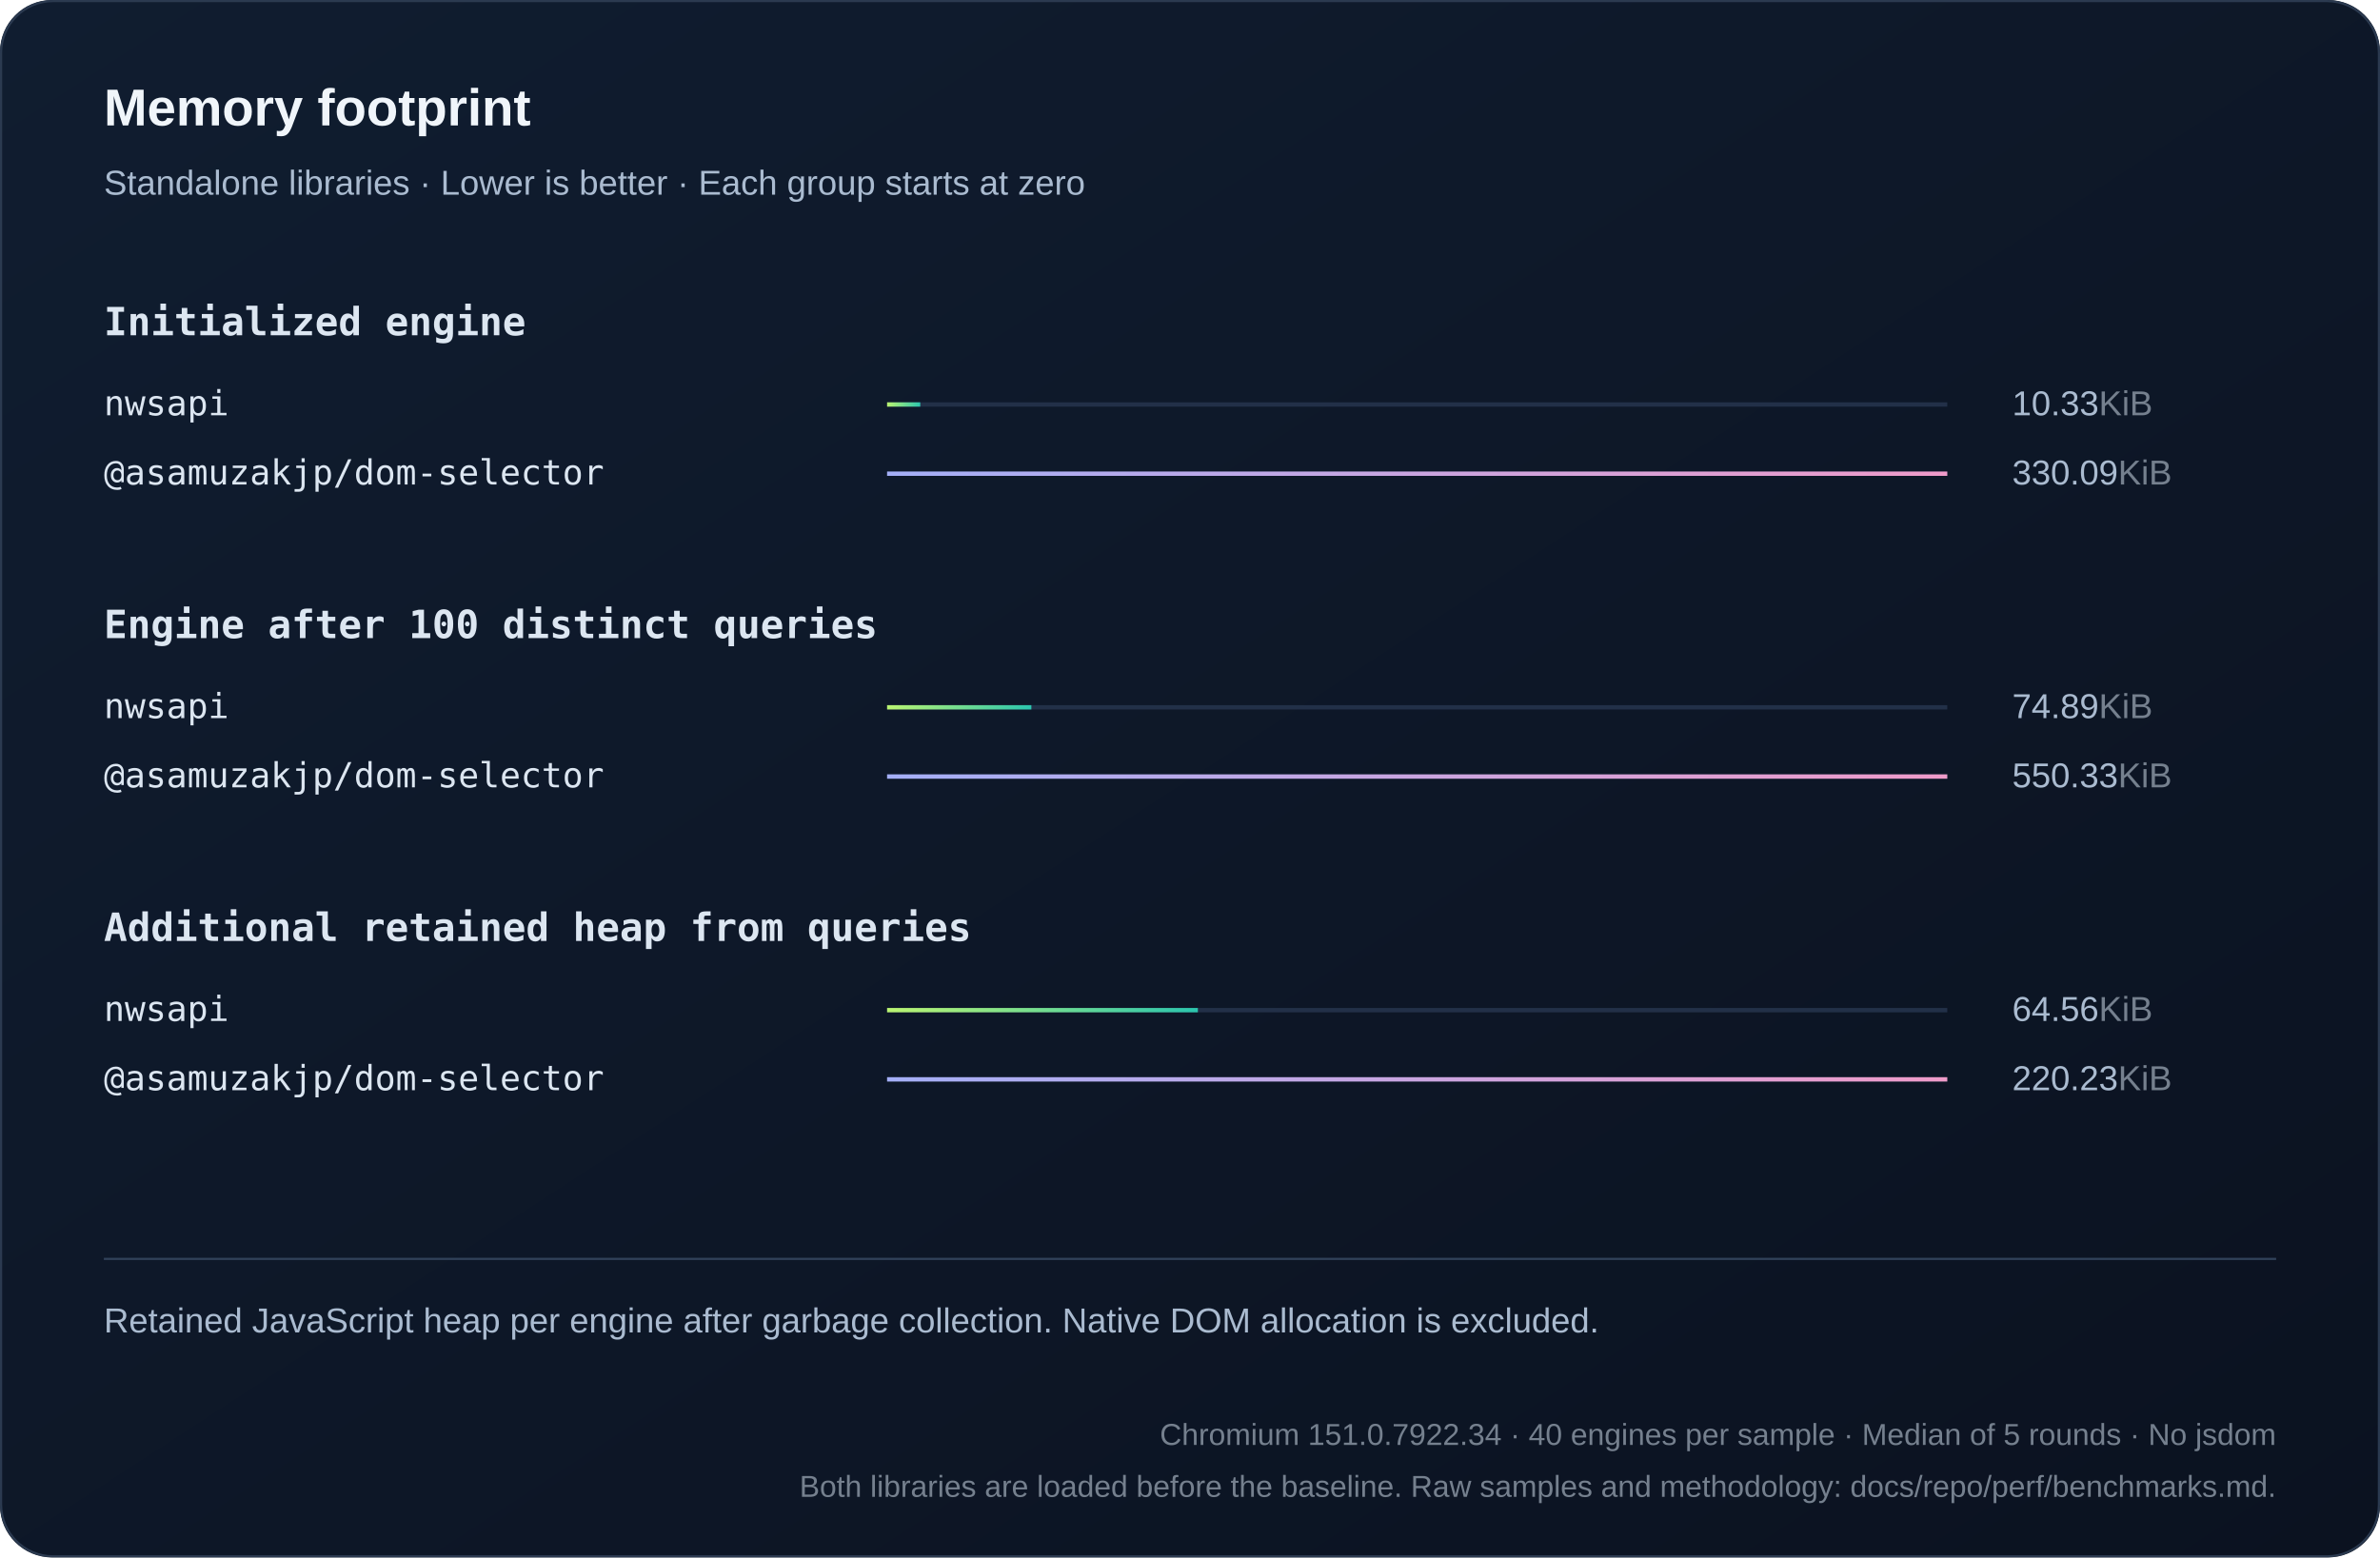
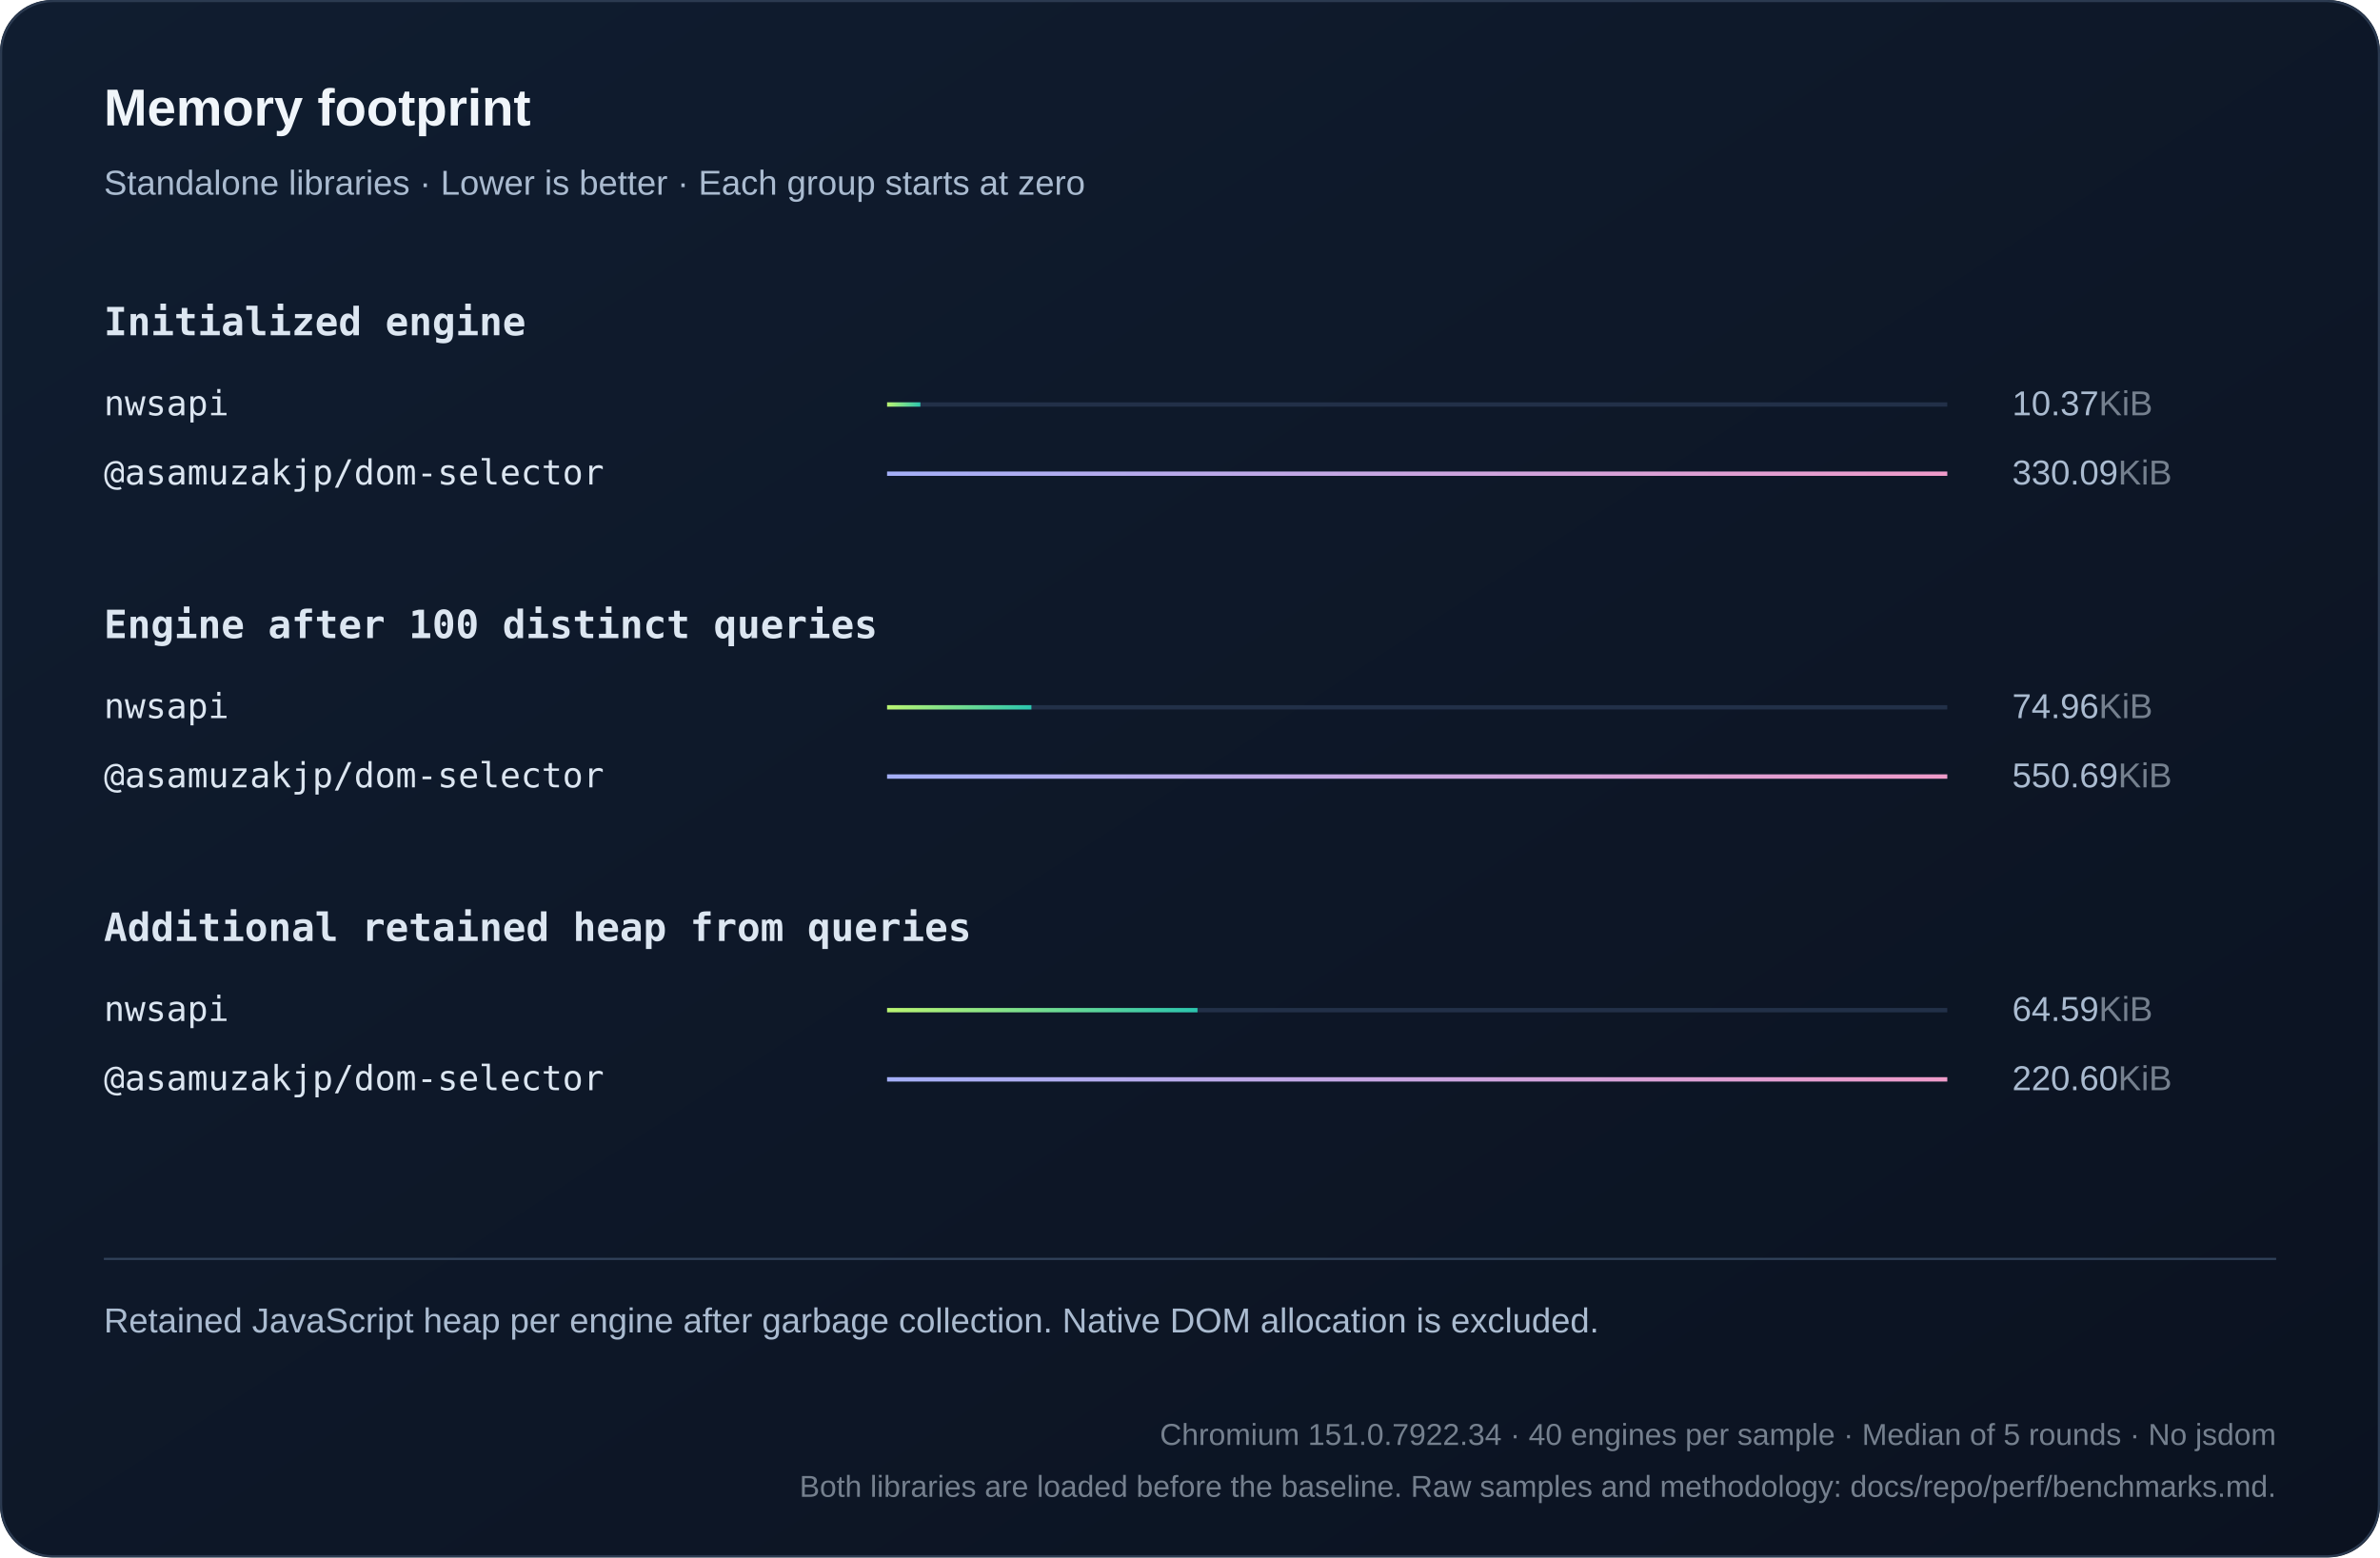
<svg xmlns="http://www.w3.org/2000/svg" width="1100" height="720" viewBox="0 0 1100 720" role="img">
  <defs>
    <linearGradient id="bg" x2="1" y2="1">
      <stop stop-color="#101d30" />
      <stop offset="1" stop-color="#0b1220" />
    </linearGradient>
    <linearGradient id="series0">
      <stop stop-color="#baf471" />
      <stop offset="1" stop-color="#2bc5ae" />
    </linearGradient>
    <linearGradient id="series1">
      <stop stop-color="#a4aff7" />
      <stop offset="1" stop-color="#ef9bc9" />
    </linearGradient>
    <linearGradient id="series2">
      <stop stop-color="#80d7ff" />
      <stop offset="1" stop-color="#739be8" />
    </linearGradient>
  </defs>
  <style>text{font-family:Arial,Helvetica,sans-serif;fill:#f0f5fa}
.muted{fill:#aabbd0;font:16px Arial,Helvetica,sans-serif}
.code{font:18px Consolas,Menlo,monospace;fill:#dce6f1}
.note .code{font:16px Consolas,Menlo,monospace}
.metadata,.metadata .code{fill:#75808e;font-size:14px}
.chart-title{font-size:24px;font-weight:700}
.unit{fill:#75808e}
.package{font-family:Consolas,Menlo,monospace}
.comparison{font-size:14px;font-variant-numeric:tabular-nums}
.tick{fill:#aabbd0;font-size:12px}
.time{fill:#aabbd0;font-size:13px;font-variant-numeric:tabular-nums}
.engine{font-size:16px}</style>
  <rect width="1100" height="720" rx="24" fill="url(#bg)" />
  <rect x=".5" y=".5" width="1099" height="719" rx="24" fill="none" stroke="#2b3a50" />
  <text x="48" y="58" class="chart-title">Memory footprint</text>
  <text x="48" y="90" class="muted">Standalone libraries · Lower is better · Each group starts at zero</text>
  <text x="48" y="155" class="code" style="font-weight:600">Initialized engine</text>
  <g>
    <text x="48" y="192" class="code engine">nwsapi</text>
    <path d="M410 187h490" stroke="#223048" stroke-width="2" />
-     <rect x="410" y="186" width="15.338" height="2" fill="url(#series0)" />
-     <text x="930" y="192" class="muted">10.33<tspan class="unit">KiB</tspan>
+     <rect x="410" y="186" width="15.394" height="2" fill="url(#series0)" />
+     <text x="930" y="192" class="muted">10.37<tspan class="unit">KiB</tspan>
    </text>
  </g>
  <g>
    <text x="48" y="224" class="code engine">@asamuzakjp/dom-selector</text>
    <path d="M410 219h490" stroke="#223048" stroke-width="2" />
    <rect x="410" y="218" width="490" height="2" fill="url(#series1)" />
    <text x="930" y="224" class="muted">330.09<tspan class="unit">KiB</tspan>
    </text>
  </g>
  <text x="48" y="295" class="code" style="font-weight:600">Engine after 100 distinct queries</text>
  <g>
    <text x="48" y="332" class="code engine">nwsapi</text>
    <path d="M410 327h490" stroke="#223048" stroke-width="2" />
-     <rect x="410" y="326" width="66.679" height="2" fill="url(#series0)" />
-     <text x="930" y="332" class="muted">74.89<tspan class="unit">KiB</tspan>
+     <rect x="410" y="326" width="66.696" height="2" fill="url(#series0)" />
+     <text x="930" y="332" class="muted">74.96<tspan class="unit">KiB</tspan>
    </text>
  </g>
  <g>
    <text x="48" y="364" class="code engine">@asamuzakjp/dom-selector</text>
    <path d="M410 359h490" stroke="#223048" stroke-width="2" />
    <rect x="410" y="358" width="490" height="2" fill="url(#series1)" />
-     <text x="930" y="364" class="muted">550.33<tspan class="unit">KiB</tspan>
+     <text x="930" y="364" class="muted">550.69<tspan class="unit">KiB</tspan>
    </text>
  </g>
  <text x="48" y="435" class="code" style="font-weight:600">Additional retained heap from queries</text>
  <g>
    <text x="48" y="472" class="code engine">nwsapi</text>
    <path d="M410 467h490" stroke="#223048" stroke-width="2" />
-     <rect x="410" y="466" width="143.63" height="2" fill="url(#series0)" />
-     <text x="930" y="472" class="muted">64.56<tspan class="unit">KiB</tspan>
+     <rect x="410" y="466" width="143.464" height="2" fill="url(#series0)" />
+     <text x="930" y="472" class="muted">64.59<tspan class="unit">KiB</tspan>
    </text>
  </g>
  <g>
    <text x="48" y="504" class="code engine">@asamuzakjp/dom-selector</text>
    <path d="M410 499h490" stroke="#223048" stroke-width="2" />
    <rect x="410" y="498" width="490" height="2" fill="url(#series1)" />
-     <text x="930" y="504" class="muted">220.23<tspan class="unit">KiB</tspan>
+     <text x="930" y="504" class="muted">220.60<tspan class="unit">KiB</tspan>
    </text>
  </g>
  <path d="M48 582h1004" stroke="#304159" />
  <text x="48" y="616" class="muted note">Retained JavaScript heap per engine after garbage collection. Native DOM allocation is excluded.</text>
  <text x="1052" y="668" text-anchor="end" class="muted note metadata">Chromium 151.0.7922.34 · 40 engines per sample · Median of 5 rounds · No jsdom</text>
  <text x="1052" y="692" text-anchor="end" class="muted note metadata">Both libraries are loaded before the baseline. Raw samples and methodology: docs/repo/perf/benchmarks.md.</text>
</svg>
